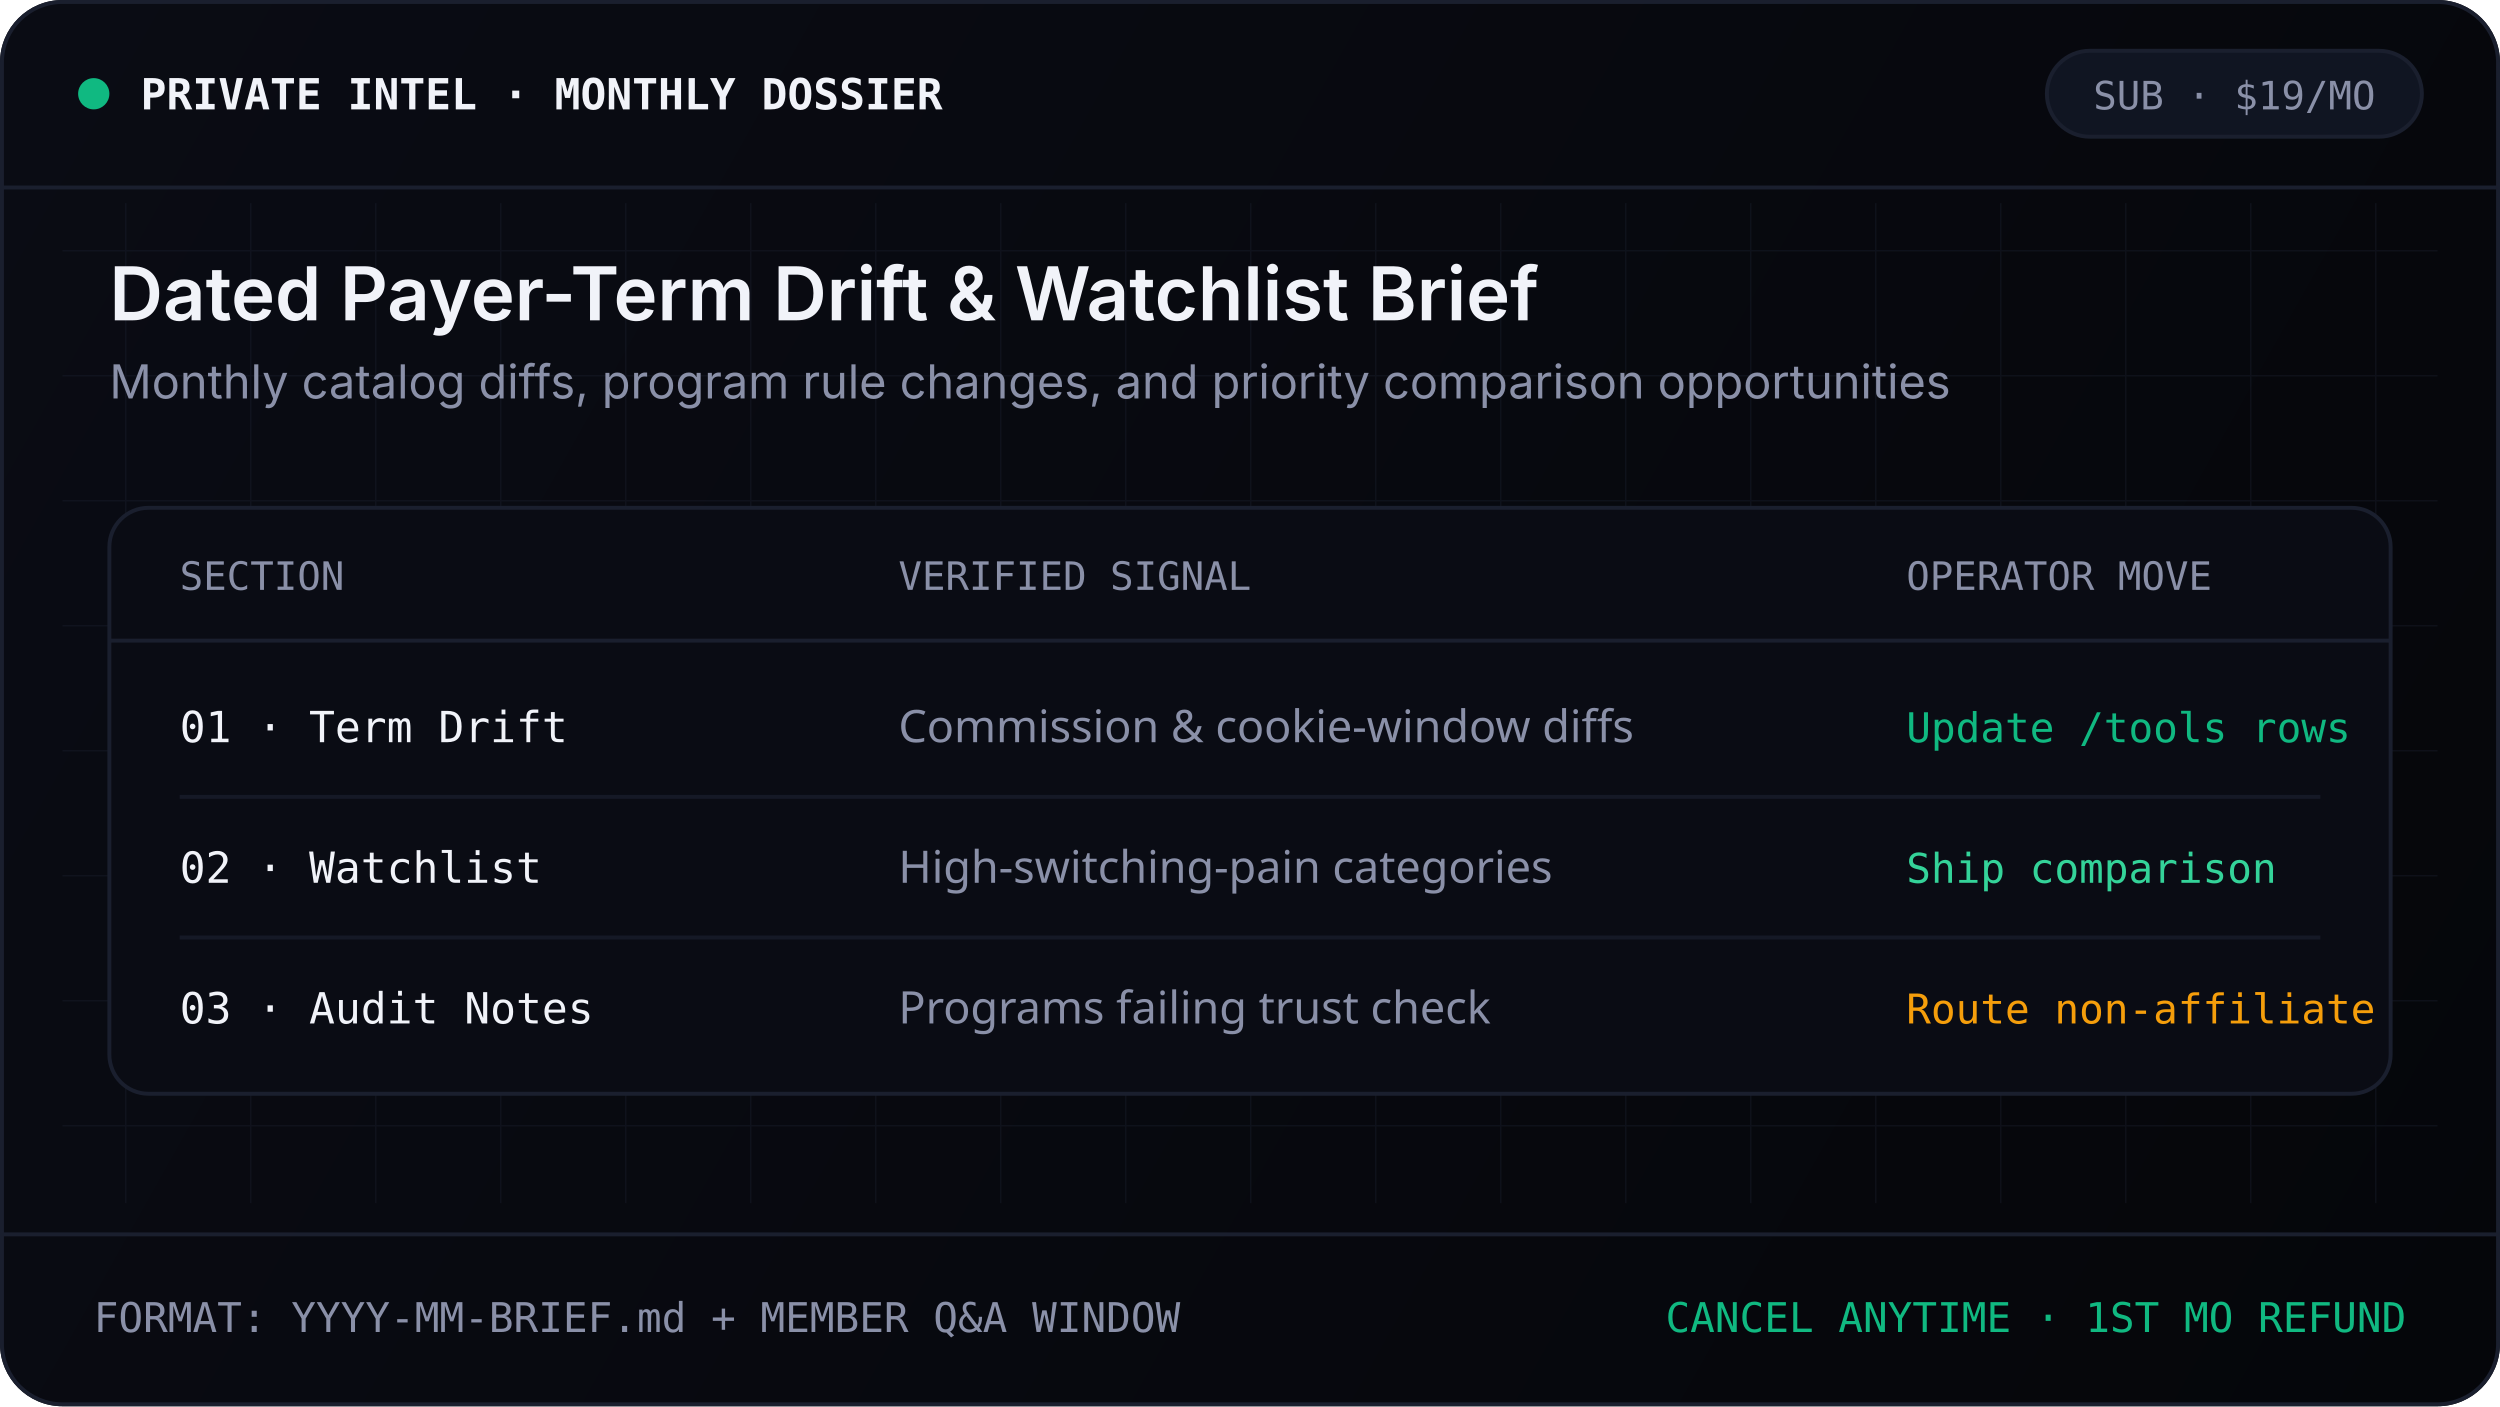
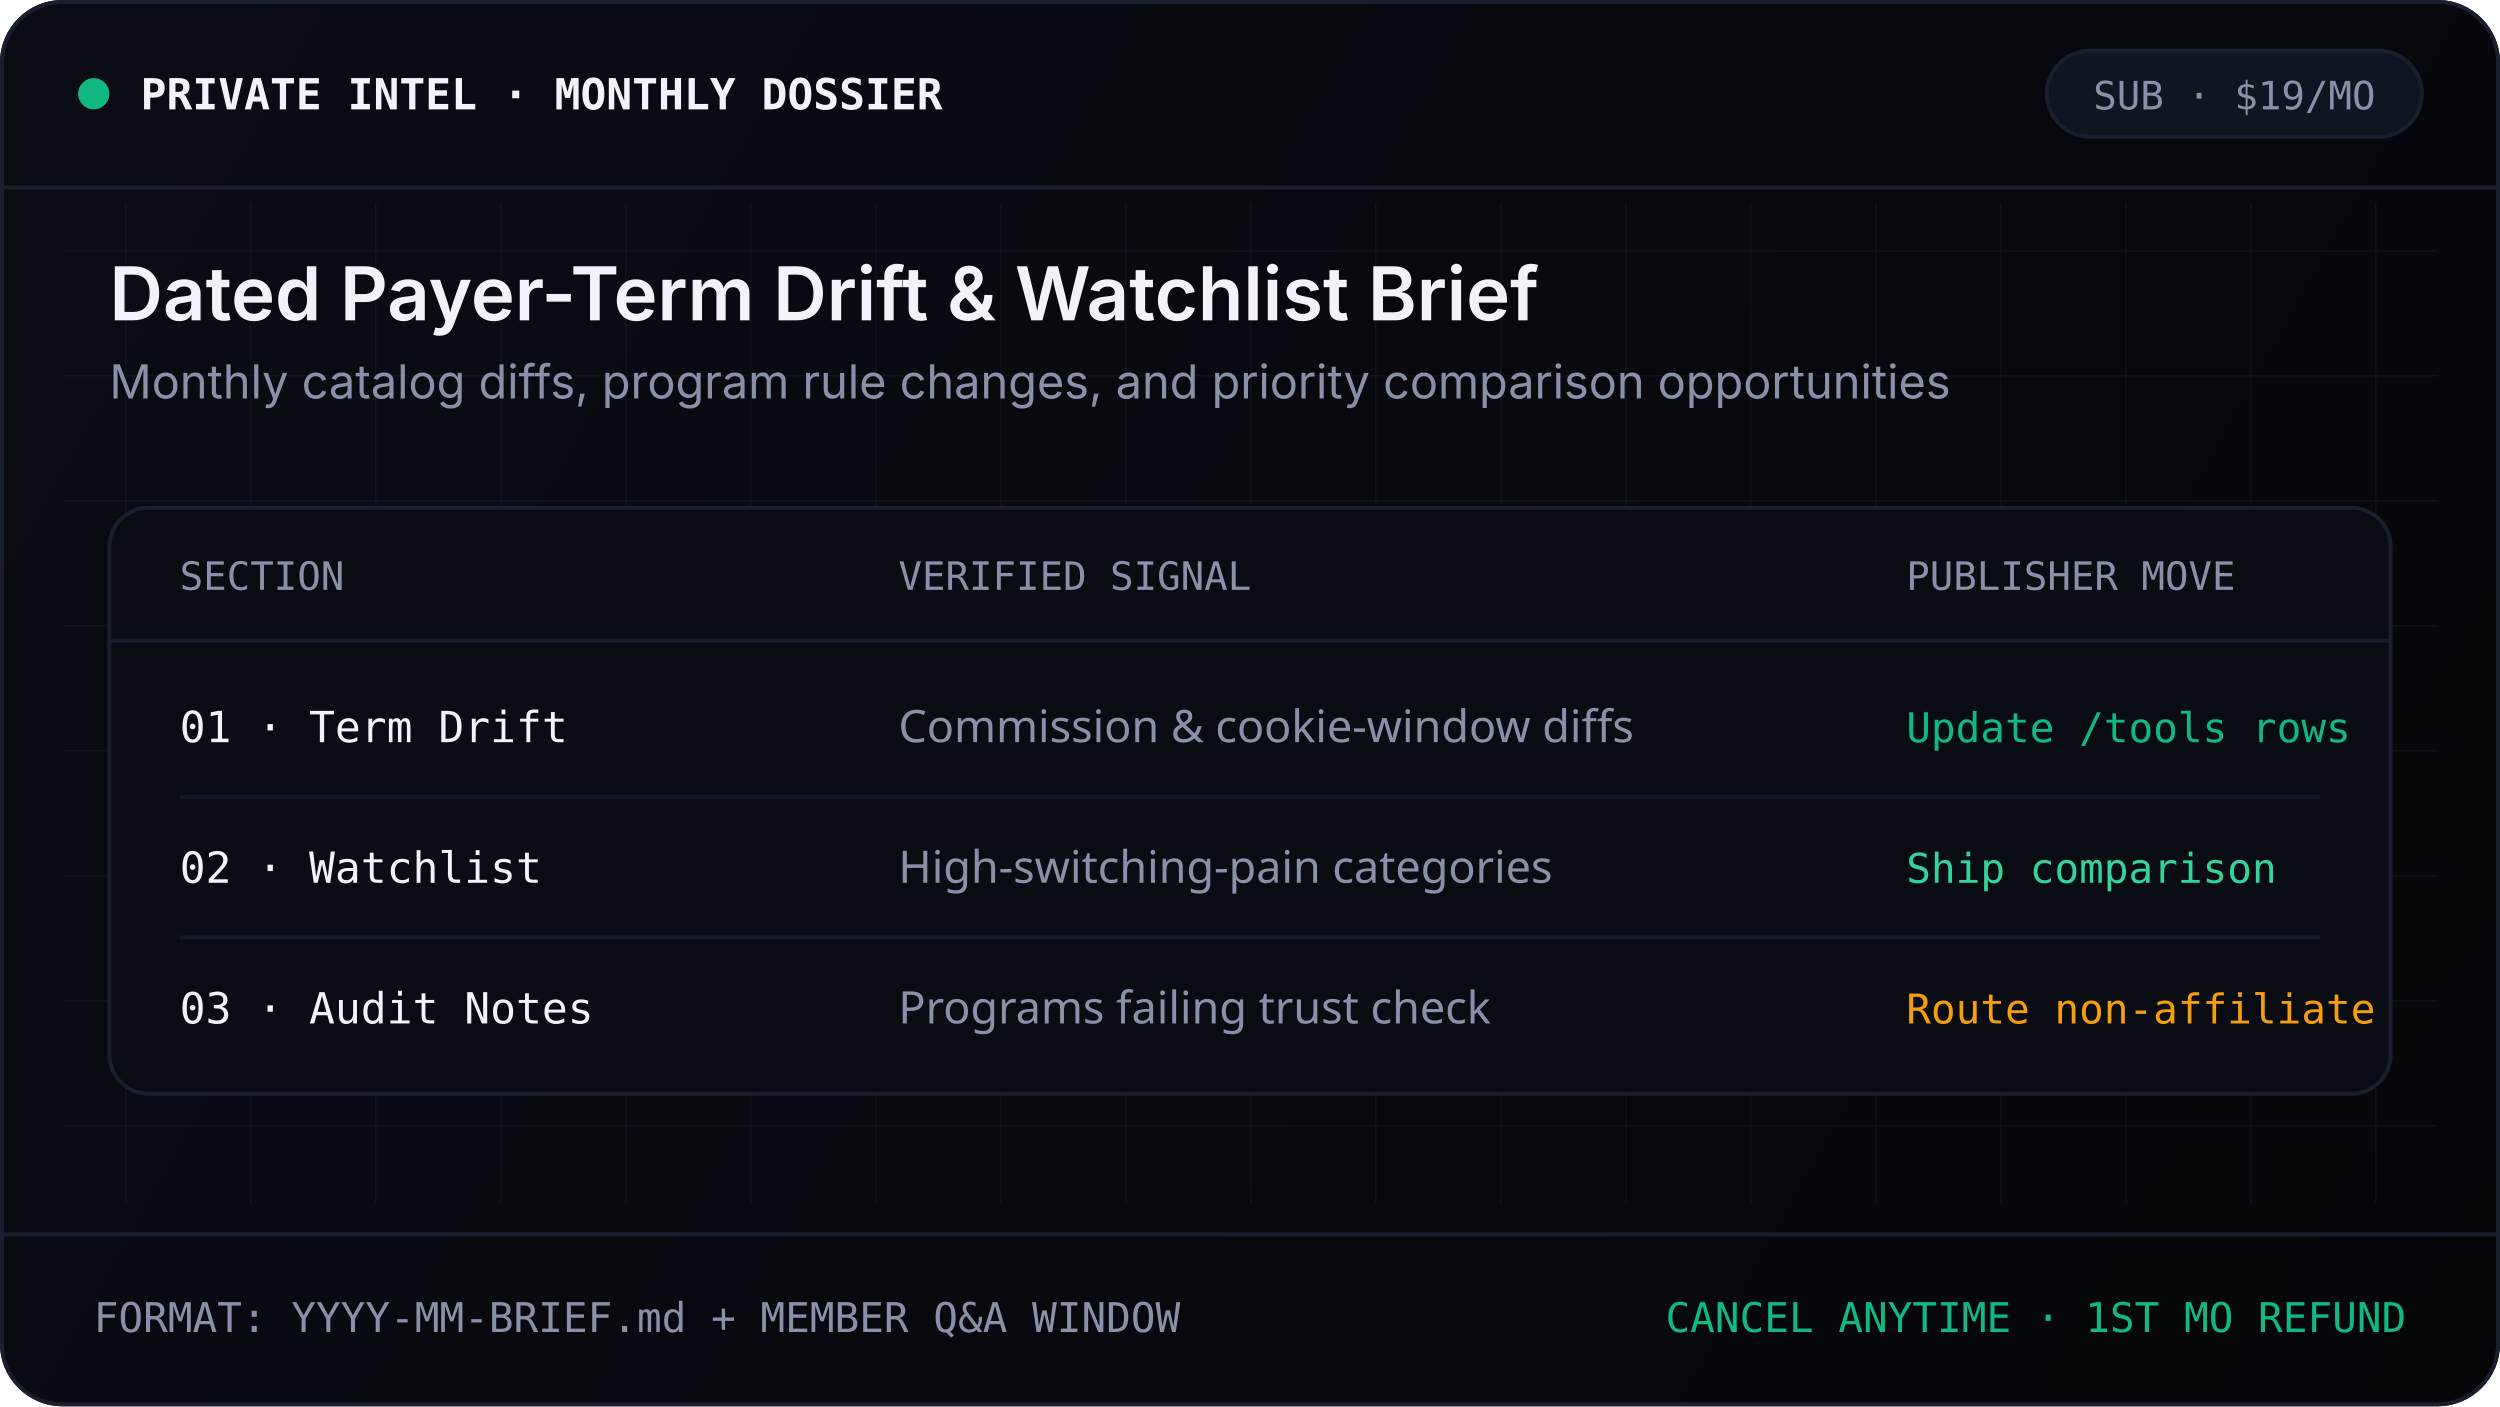
<svg xmlns="http://www.w3.org/2000/svg" viewBox="0 0 640 360" width="640" height="360" fill="none" role="img" aria-label="Dated Payer-Term Drift &amp; Watchlist Brief">
  <defs>
    <pattern id="grid" width="32" height="32" patternUnits="userSpaceOnUse">
      <path d="M 32 0 L 0 0 0 32" fill="none" stroke="#1A1F2E" stroke-width="0.75" stroke-opacity="0.55" />
    </pattern>
    <linearGradient id="surfaceGrad" x1="0" y1="0" x2="640" y2="360" gradientUnits="userSpaceOnUse">
      <stop offset="0%" stop-color="#0A0C14" />
      <stop offset="100%" stop-color="#05060A" />
    </linearGradient>
  </defs>
  <rect width="640" height="360" rx="16" fill="url(#surfaceGrad)" />
  <rect x="0.5" y="0.5" width="639" height="359" rx="15.5" stroke="#1A1F2E" />
  <rect x="16" y="52" width="608" height="256" fill="url(#grid)" opacity="0.7" />
  <line x1="0" y1="48" x2="640" y2="48" stroke="#1A1F2E" stroke-width="1" />
  <circle cx="24" cy="24" r="4" fill="#10B981" />
  <text x="36" y="28" fill="#F1F3F9" font-family="ui-monospace, SFMono-Regular, Menlo, Consolas, monospace" font-size="11" font-weight="600">PRIVATE INTEL · MONTHLY DOSSIER</text>
  <rect x="524" y="13" width="96" height="22" rx="11" fill="#101522" stroke="#1A1F2E" />
  <text x="572" y="28" text-anchor="middle" fill="#8A90A8" font-family="ui-monospace, SFMono-Regular, Menlo, Consolas, monospace" font-size="10">SUB · $19/MO</text>
  <text x="28" y="82" fill="#F1F3F9" font-family="system-ui, -apple-system, Segoe UI, sans-serif" font-size="19" font-weight="600">Dated Payer-Term Drift &amp; Watchlist Brief</text>
  <text x="28" y="102" fill="#8A90A8" font-family="system-ui, -apple-system, Segoe UI, sans-serif" font-size="12">Monthly catalog diffs, program rule changes, and priority comparison opportunities</text>
  <rect x="28" y="130" width="584" height="150" rx="10" fill="#0A0C14" stroke="#1A1F2E" />
  <line x1="28" y1="164" x2="612" y2="164" stroke="#1A1F2E" />
  <text x="46" y="151" fill="#8A90A8" font-family="ui-monospace, monospace" font-size="10">SECTION</text>
  <text x="230" y="151" fill="#8A90A8" font-family="ui-monospace, monospace" font-size="10">VERIFIED SIGNAL</text>
-   <text x="488" y="151" fill="#8A90A8" font-family="ui-monospace, monospace" font-size="10">OPERATOR MOVE</text>
+   <text x="488" y="151" fill="#8A90A8" font-family="ui-monospace, monospace" font-size="10">PUBLISHER MOVE</text>
  <text x="46" y="190" fill="#F1F3F9" font-family="ui-monospace, monospace" font-size="11">01 · Term Drift</text>
  <text x="230" y="190" fill="#8A90A8" font-family="system-ui, sans-serif" font-size="11.5">Commission &amp; cookie-window diffs</text>
  <text x="488" y="190" fill="#10B981" font-family="ui-monospace, monospace" font-size="10.5">Update /tools rows</text>
  <line x1="46" y1="204" x2="594" y2="204" stroke="#1A1F2E" stroke-opacity="0.7" />
  <text x="46" y="226" fill="#F1F3F9" font-family="ui-monospace, monospace" font-size="11">02 · Watchlist</text>
  <text x="230" y="226" fill="#8A90A8" font-family="system-ui, sans-serif" font-size="11.5">High-switching-pain categories</text>
  <text x="488" y="226" fill="#34D399" font-family="ui-monospace, monospace" font-size="10.5">Ship comparison</text>
  <line x1="46" y1="240" x2="594" y2="240" stroke="#1A1F2E" stroke-opacity="0.7" />
  <text x="46" y="262" fill="#F1F3F9" font-family="ui-monospace, monospace" font-size="11">03 · Audit Notes</text>
  <text x="230" y="262" fill="#8A90A8" font-family="system-ui, sans-serif" font-size="11.5">Programs failing trust check</text>
  <text x="488" y="262" fill="#F59E0B" font-family="ui-monospace, monospace" font-size="10.5">Route non-affiliate</text>
  <line x1="0" y1="316" x2="640" y2="316" stroke="#1A1F2E" stroke-width="1" />
  <text x="24" y="341" fill="#8A90A8" font-family="ui-monospace, SFMono-Regular, Menlo, Consolas, monospace" font-size="10.5">FORMAT: YYYY-MM-BRIEF.md + MEMBER Q&amp;A WINDOW</text>
  <text x="616" y="341" text-anchor="end" fill="#10B981" font-family="ui-monospace, SFMono-Regular, Menlo, Consolas, monospace" font-size="10.5">CANCEL ANYTIME · 1ST MO REFUND</text>
</svg>
